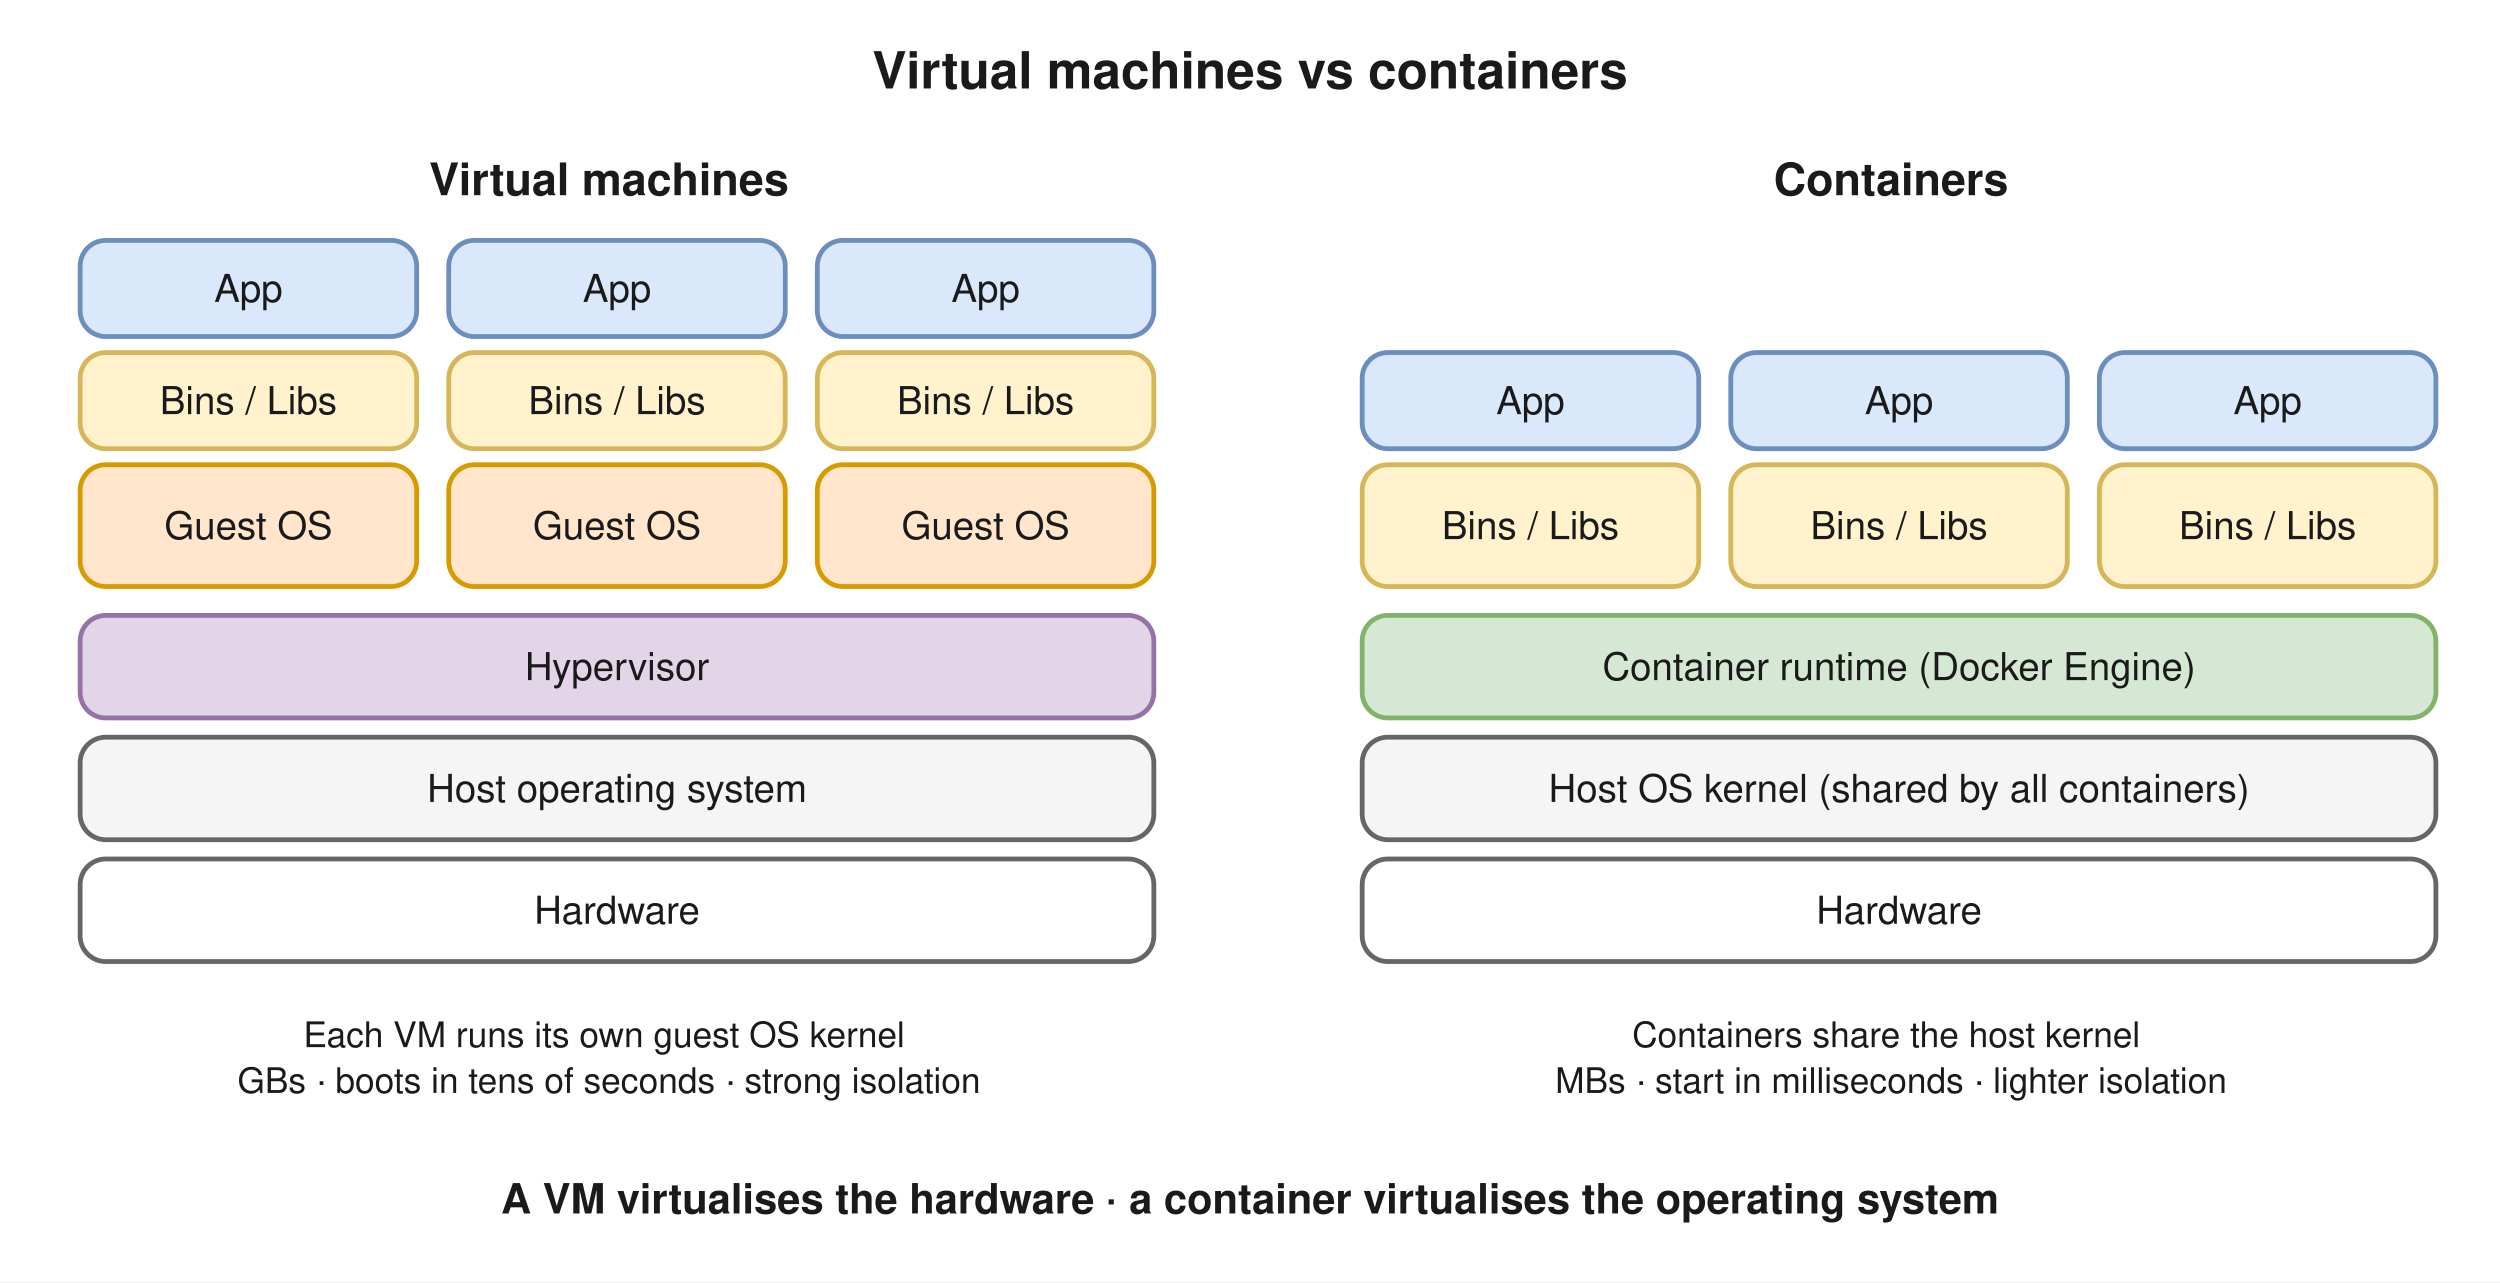
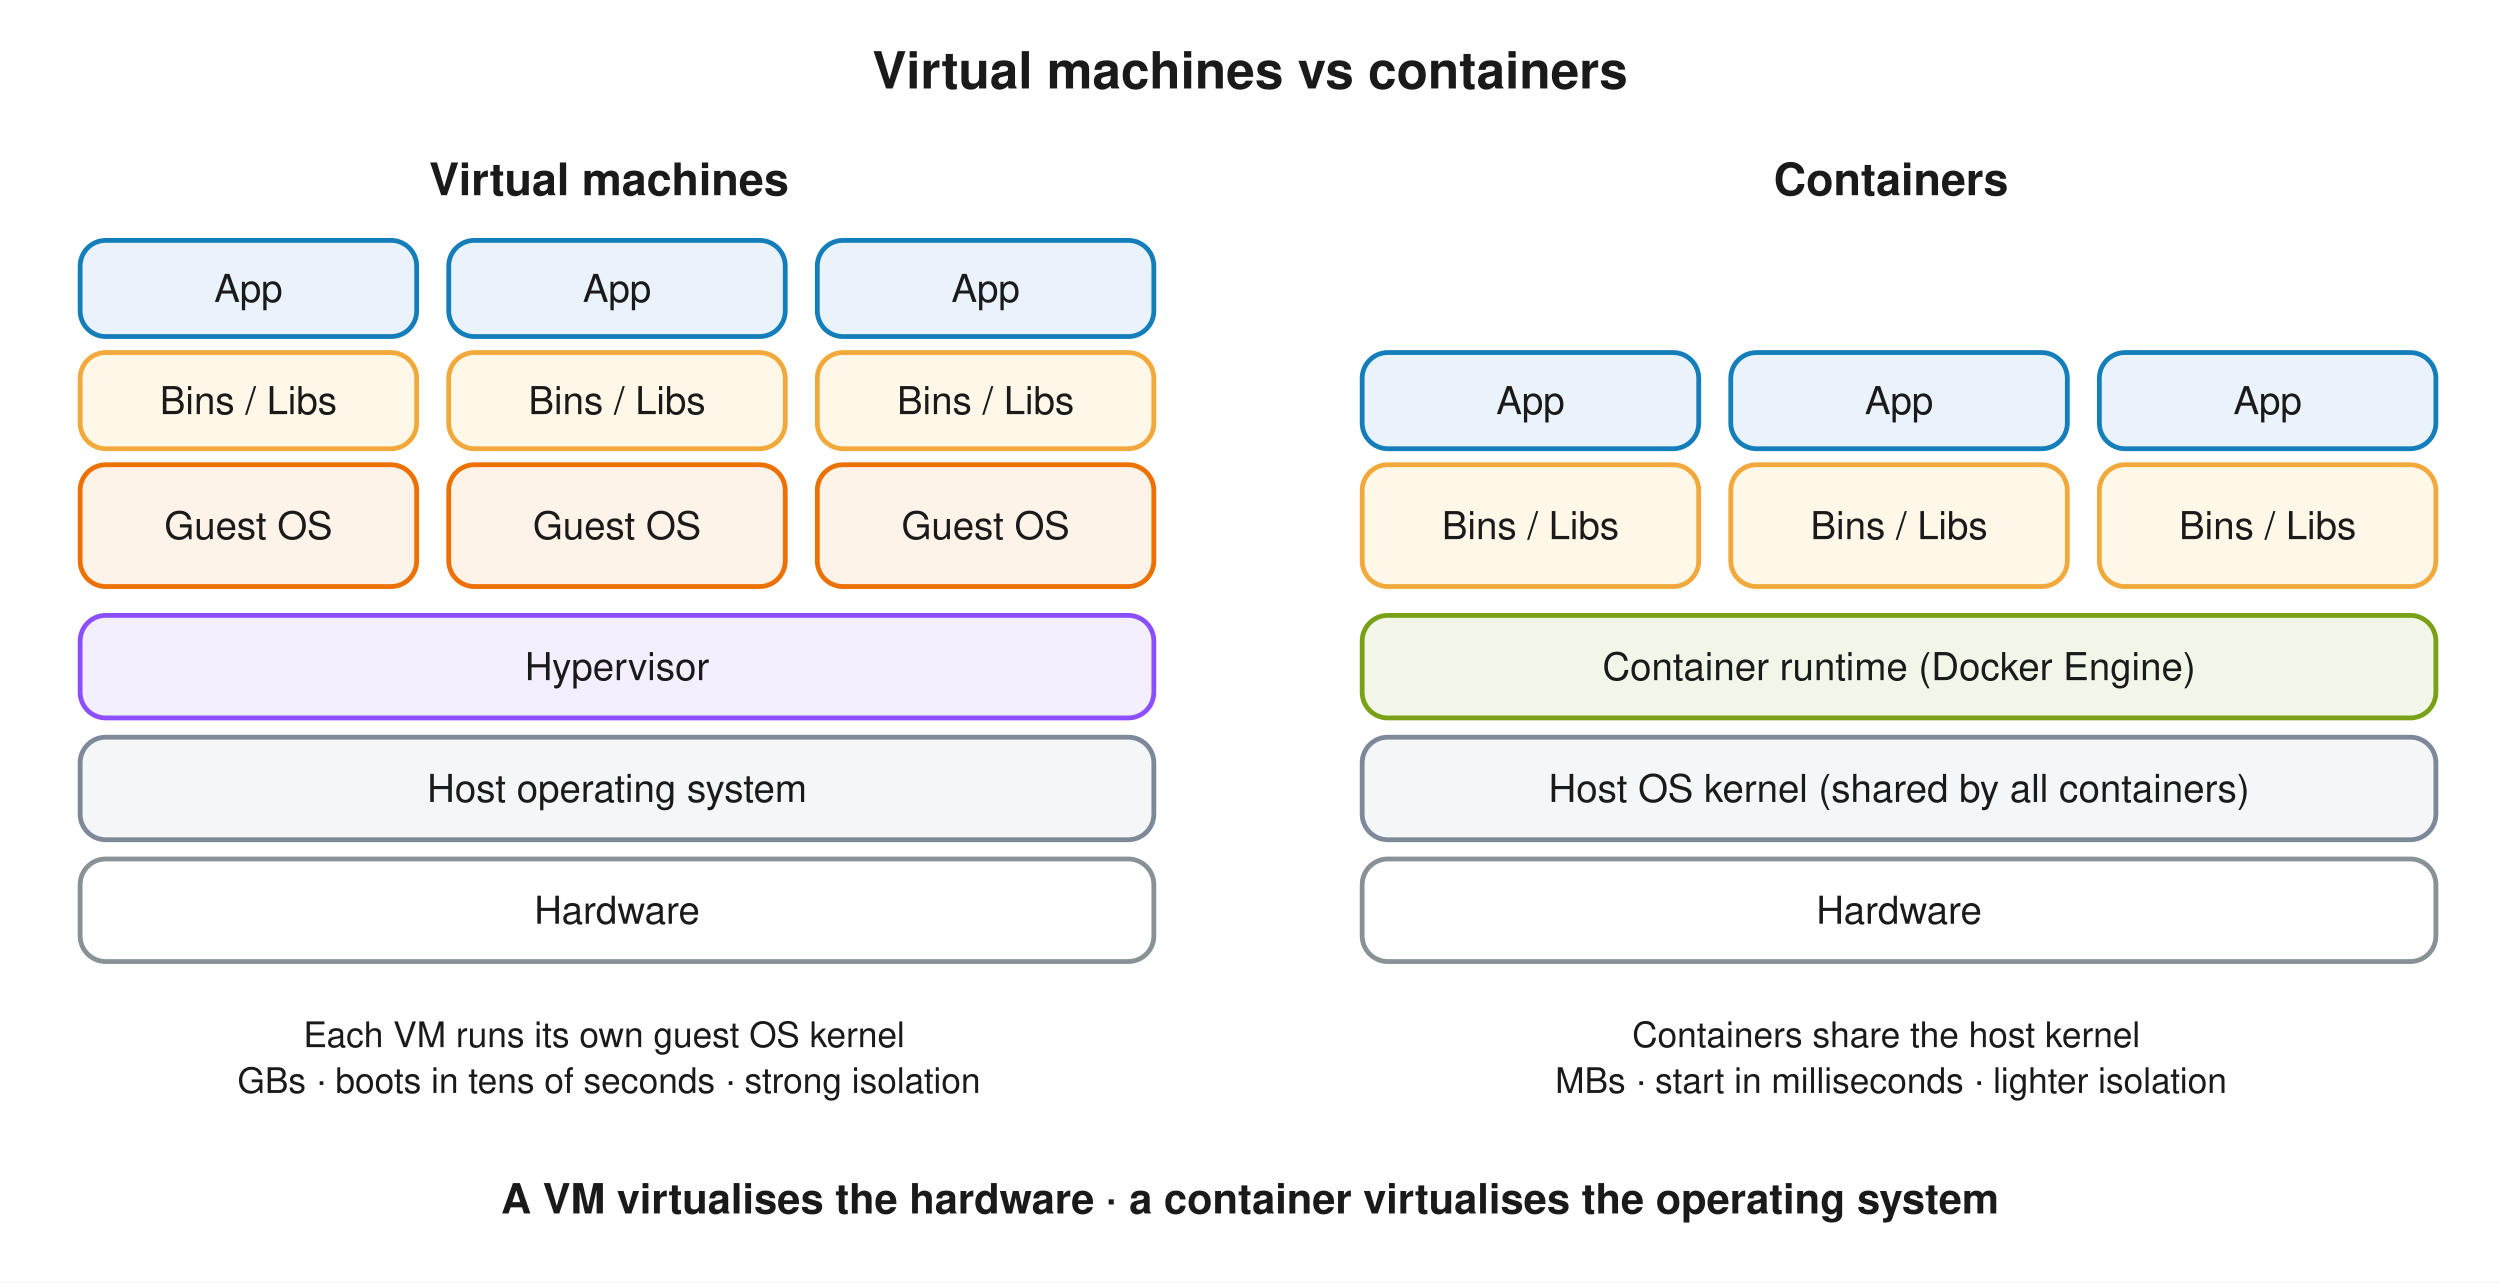
- <svg xmlns="http://www.w3.org/2000/svg" version="1.1" width="780" height="400" viewBox="0 0 780 400" content="&lt;mxfile host=&quot;drawio_svg.py&quot; agent=&quot;drawio_svg.py&quot; version=&quot;24.7.17&quot; type=&quot;device&quot;&gt;&lt;diagram id=&quot;01-container-vs-vm&quot; name=&quot;01-container-vs-vm&quot;&gt;&lt;mxGraphModel dx=&quot;0&quot; dy=&quot;0&quot; grid=&quot;1&quot; gridSize=&quot;10&quot; guides=&quot;1&quot; tooltips=&quot;1&quot; connect=&quot;1&quot; arrows=&quot;1&quot; fold=&quot;1&quot; page=&quot;1&quot; pageScale=&quot;1&quot; pageWidth=&quot;780&quot; pageHeight=&quot;400&quot; math=&quot;0&quot; shadow=&quot;0&quot;&gt;&lt;root&gt;&lt;mxCell id=&quot;0&quot;/&gt;&lt;mxCell id=&quot;1&quot; parent=&quot;0&quot;/&gt;&lt;mxCell id=&quot;v-title&quot; value=&quot;Virtual machines vs containers&quot; style=&quot;text;strokeColor=none;fillColor=none;whiteSpace=wrap;html=1;fontSize=16;fontColor=#1a1a1a;fontFamily=Helvetica;align=center;verticalAlign=middle;fontStyle=1;&quot; vertex=&quot;1&quot; parent=&quot;1&quot;&gt;&lt;mxGeometry x=&quot;0&quot; y=&quot;8&quot; width=&quot;780&quot; height=&quot;28&quot; as=&quot;geometry&quot;/&gt;&lt;/mxCell&gt;&lt;mxCell id=&quot;v-vm-h&quot; value=&quot;Virtual machines&quot; style=&quot;text;strokeColor=none;fillColor=none;whiteSpace=wrap;html=1;fontSize=14;fontColor=#1a1a1a;fontFamily=Helvetica;align=center;verticalAlign=middle;fontStyle=1;&quot; vertex=&quot;1&quot; parent=&quot;1&quot;&gt;&lt;mxGeometry x=&quot;20&quot; y=&quot;44&quot; width=&quot;340&quot; height=&quot;24&quot; as=&quot;geometry&quot;/&gt;&lt;/mxCell&gt;&lt;mxCell id=&quot;v-ct-h&quot; value=&quot;Containers&quot; style=&quot;text;strokeColor=none;fillColor=none;whiteSpace=wrap;html=1;fontSize=14;fontColor=#1a1a1a;fontFamily=Helvetica;align=center;verticalAlign=middle;fontStyle=1;&quot; vertex=&quot;1&quot; parent=&quot;1&quot;&gt;&lt;mxGeometry x=&quot;420&quot; y=&quot;44&quot; width=&quot;340&quot; height=&quot;24&quot; as=&quot;geometry&quot;/&gt;&lt;/mxCell&gt;&lt;mxCell id=&quot;v-vm-app0&quot; value=&quot;App&quot; style=&quot;rounded=1;absoluteArcSize=1;arcSize=16;fillColor=#dae8fc;strokeColor=#6c8ebf;strokeWidth=1.5;whiteSpace=wrap;html=1;fontSize=12;fontColor=#1a1a1a;fontFamily=Helvetica;align=center;verticalAlign=middle;&quot; vertex=&quot;1&quot; parent=&quot;1&quot;&gt;&lt;mxGeometry x=&quot;25&quot; y=&quot;75&quot; width=&quot;105&quot; height=&quot;30&quot; as=&quot;geometry&quot;/&gt;&lt;/mxCell&gt;&lt;mxCell id=&quot;v-vm-lib0&quot; value=&quot;Bins / Libs&quot; style=&quot;rounded=1;absoluteArcSize=1;arcSize=16;fillColor=#fff2cc;strokeColor=#d6b656;strokeWidth=1.5;whiteSpace=wrap;html=1;fontSize=12;fontColor=#1a1a1a;fontFamily=Helvetica;align=center;verticalAlign=middle;&quot; vertex=&quot;1&quot; parent=&quot;1&quot;&gt;&lt;mxGeometry x=&quot;25&quot; y=&quot;110&quot; width=&quot;105&quot; height=&quot;30&quot; as=&quot;geometry&quot;/&gt;&lt;/mxCell&gt;&lt;mxCell id=&quot;v-vm-os0&quot; value=&quot;Guest OS&quot; style=&quot;rounded=1;absoluteArcSize=1;arcSize=16;fillColor=#ffe6cc;strokeColor=#d79b00;strokeWidth=1.5;whiteSpace=wrap;html=1;fontSize=12;fontColor=#1a1a1a;fontFamily=Helvetica;align=center;verticalAlign=middle;&quot; vertex=&quot;1&quot; parent=&quot;1&quot;&gt;&lt;mxGeometry x=&quot;25&quot; y=&quot;145&quot; width=&quot;105&quot; height=&quot;38&quot; as=&quot;geometry&quot;/&gt;&lt;/mxCell&gt;&lt;mxCell id=&quot;v-vm-app1&quot; value=&quot;App&quot; style=&quot;rounded=1;absoluteArcSize=1;arcSize=16;fillColor=#dae8fc;strokeColor=#6c8ebf;strokeWidth=1.5;whiteSpace=wrap;html=1;fontSize=12;fontColor=#1a1a1a;fontFamily=Helvetica;align=center;verticalAlign=middle;&quot; vertex=&quot;1&quot; parent=&quot;1&quot;&gt;&lt;mxGeometry x=&quot;140&quot; y=&quot;75&quot; width=&quot;105&quot; height=&quot;30&quot; as=&quot;geometry&quot;/&gt;&lt;/mxCell&gt;&lt;mxCell id=&quot;v-vm-lib1&quot; value=&quot;Bins / Libs&quot; style=&quot;rounded=1;absoluteArcSize=1;arcSize=16;fillColor=#fff2cc;strokeColor=#d6b656;strokeWidth=1.5;whiteSpace=wrap;html=1;fontSize=12;fontColor=#1a1a1a;fontFamily=Helvetica;align=center;verticalAlign=middle;&quot; vertex=&quot;1&quot; parent=&quot;1&quot;&gt;&lt;mxGeometry x=&quot;140&quot; y=&quot;110&quot; width=&quot;105&quot; height=&quot;30&quot; as=&quot;geometry&quot;/&gt;&lt;/mxCell&gt;&lt;mxCell id=&quot;v-vm-os1&quot; value=&quot;Guest OS&quot; style=&quot;rounded=1;absoluteArcSize=1;arcSize=16;fillColor=#ffe6cc;strokeColor=#d79b00;strokeWidth=1.5;whiteSpace=wrap;html=1;fontSize=12;fontColor=#1a1a1a;fontFamily=Helvetica;align=center;verticalAlign=middle;&quot; vertex=&quot;1&quot; parent=&quot;1&quot;&gt;&lt;mxGeometry x=&quot;140&quot; y=&quot;145&quot; width=&quot;105&quot; height=&quot;38&quot; as=&quot;geometry&quot;/&gt;&lt;/mxCell&gt;&lt;mxCell id=&quot;v-vm-app2&quot; value=&quot;App&quot; style=&quot;rounded=1;absoluteArcSize=1;arcSize=16;fillColor=#dae8fc;strokeColor=#6c8ebf;strokeWidth=1.5;whiteSpace=wrap;html=1;fontSize=12;fontColor=#1a1a1a;fontFamily=Helvetica;align=center;verticalAlign=middle;&quot; vertex=&quot;1&quot; parent=&quot;1&quot;&gt;&lt;mxGeometry x=&quot;255&quot; y=&quot;75&quot; width=&quot;105&quot; height=&quot;30&quot; as=&quot;geometry&quot;/&gt;&lt;/mxCell&gt;&lt;mxCell id=&quot;v-vm-lib2&quot; value=&quot;Bins / Libs&quot; style=&quot;rounded=1;absoluteArcSize=1;arcSize=16;fillColor=#fff2cc;strokeColor=#d6b656;strokeWidth=1.5;whiteSpace=wrap;html=1;fontSize=12;fontColor=#1a1a1a;fontFamily=Helvetica;align=center;verticalAlign=middle;&quot; vertex=&quot;1&quot; parent=&quot;1&quot;&gt;&lt;mxGeometry x=&quot;255&quot; y=&quot;110&quot; width=&quot;105&quot; height=&quot;30&quot; as=&quot;geometry&quot;/&gt;&lt;/mxCell&gt;&lt;mxCell id=&quot;v-vm-os2&quot; value=&quot;Guest OS&quot; style=&quot;rounded=1;absoluteArcSize=1;arcSize=16;fillColor=#ffe6cc;strokeColor=#d79b00;strokeWidth=1.5;whiteSpace=wrap;html=1;fontSize=12;fontColor=#1a1a1a;fontFamily=Helvetica;align=center;verticalAlign=middle;&quot; vertex=&quot;1&quot; parent=&quot;1&quot;&gt;&lt;mxGeometry x=&quot;255&quot; y=&quot;145&quot; width=&quot;105&quot; height=&quot;38&quot; as=&quot;geometry&quot;/&gt;&lt;/mxCell&gt;&lt;mxCell id=&quot;v-hyper&quot; value=&quot;Hypervisor&quot; style=&quot;rounded=1;absoluteArcSize=1;arcSize=16;fillColor=#e1d5e7;strokeColor=#9673a6;strokeWidth=1.5;whiteSpace=wrap;html=1;fontSize=12;fontColor=#1a1a1a;fontFamily=Helvetica;align=center;verticalAlign=middle;&quot; vertex=&quot;1&quot; parent=&quot;1&quot;&gt;&lt;mxGeometry x=&quot;25&quot; y=&quot;192&quot; width=&quot;335&quot; height=&quot;32&quot; as=&quot;geometry&quot;/&gt;&lt;/mxCell&gt;&lt;mxCell id=&quot;v-vm-host&quot; value=&quot;Host operating system&quot; style=&quot;rounded=1;absoluteArcSize=1;arcSize=16;fillColor=#f5f5f5;strokeColor=#666666;strokeWidth=1.5;whiteSpace=wrap;html=1;fontSize=12;fontColor=#1a1a1a;fontFamily=Helvetica;align=center;verticalAlign=middle;&quot; vertex=&quot;1&quot; parent=&quot;1&quot;&gt;&lt;mxGeometry x=&quot;25&quot; y=&quot;230&quot; width=&quot;335&quot; height=&quot;32&quot; as=&quot;geometry&quot;/&gt;&lt;/mxCell&gt;&lt;mxCell id=&quot;v-vm-hw&quot; value=&quot;Hardware&quot; style=&quot;rounded=1;absoluteArcSize=1;arcSize=16;fillColor=#ffffff;strokeColor=#666666;strokeWidth=1.5;whiteSpace=wrap;html=1;fontSize=12;fontColor=#1a1a1a;fontFamily=Helvetica;align=center;verticalAlign=middle;&quot; vertex=&quot;1&quot; parent=&quot;1&quot;&gt;&lt;mxGeometry x=&quot;25&quot; y=&quot;268&quot; width=&quot;335&quot; height=&quot;32&quot; as=&quot;geometry&quot;/&gt;&lt;/mxCell&gt;&lt;mxCell id=&quot;v-ct-app0&quot; value=&quot;App&quot; style=&quot;rounded=1;absoluteArcSize=1;arcSize=16;fillColor=#dae8fc;strokeColor=#6c8ebf;strokeWidth=1.5;whiteSpace=wrap;html=1;fontSize=12;fontColor=#1a1a1a;fontFamily=Helvetica;align=center;verticalAlign=middle;&quot; vertex=&quot;1&quot; parent=&quot;1&quot;&gt;&lt;mxGeometry x=&quot;425&quot; y=&quot;110&quot; width=&quot;105&quot; height=&quot;30&quot; as=&quot;geometry&quot;/&gt;&lt;/mxCell&gt;&lt;mxCell id=&quot;v-ct-lib0&quot; value=&quot;Bins / Libs&quot; style=&quot;rounded=1;absoluteArcSize=1;arcSize=16;fillColor=#fff2cc;strokeColor=#d6b656;strokeWidth=1.5;whiteSpace=wrap;html=1;fontSize=12;fontColor=#1a1a1a;fontFamily=Helvetica;align=center;verticalAlign=middle;&quot; vertex=&quot;1&quot; parent=&quot;1&quot;&gt;&lt;mxGeometry x=&quot;425&quot; y=&quot;145&quot; width=&quot;105&quot; height=&quot;38&quot; as=&quot;geometry&quot;/&gt;&lt;/mxCell&gt;&lt;mxCell id=&quot;v-ct-app1&quot; value=&quot;App&quot; style=&quot;rounded=1;absoluteArcSize=1;arcSize=16;fillColor=#dae8fc;strokeColor=#6c8ebf;strokeWidth=1.5;whiteSpace=wrap;html=1;fontSize=12;fontColor=#1a1a1a;fontFamily=Helvetica;align=center;verticalAlign=middle;&quot; vertex=&quot;1&quot; parent=&quot;1&quot;&gt;&lt;mxGeometry x=&quot;540&quot; y=&quot;110&quot; width=&quot;105&quot; height=&quot;30&quot; as=&quot;geometry&quot;/&gt;&lt;/mxCell&gt;&lt;mxCell id=&quot;v-ct-lib1&quot; value=&quot;Bins / Libs&quot; style=&quot;rounded=1;absoluteArcSize=1;arcSize=16;fillColor=#fff2cc;strokeColor=#d6b656;strokeWidth=1.5;whiteSpace=wrap;html=1;fontSize=12;fontColor=#1a1a1a;fontFamily=Helvetica;align=center;verticalAlign=middle;&quot; vertex=&quot;1&quot; parent=&quot;1&quot;&gt;&lt;mxGeometry x=&quot;540&quot; y=&quot;145&quot; width=&quot;105&quot; height=&quot;38&quot; as=&quot;geometry&quot;/&gt;&lt;/mxCell&gt;&lt;mxCell id=&quot;v-ct-app2&quot; value=&quot;App&quot; style=&quot;rounded=1;absoluteArcSize=1;arcSize=16;fillColor=#dae8fc;strokeColor=#6c8ebf;strokeWidth=1.5;whiteSpace=wrap;html=1;fontSize=12;fontColor=#1a1a1a;fontFamily=Helvetica;align=center;verticalAlign=middle;&quot; vertex=&quot;1&quot; parent=&quot;1&quot;&gt;&lt;mxGeometry x=&quot;655&quot; y=&quot;110&quot; width=&quot;105&quot; height=&quot;30&quot; as=&quot;geometry&quot;/&gt;&lt;/mxCell&gt;&lt;mxCell id=&quot;v-ct-lib2&quot; value=&quot;Bins / Libs&quot; style=&quot;rounded=1;absoluteArcSize=1;arcSize=16;fillColor=#fff2cc;strokeColor=#d6b656;strokeWidth=1.5;whiteSpace=wrap;html=1;fontSize=12;fontColor=#1a1a1a;fontFamily=Helvetica;align=center;verticalAlign=middle;&quot; vertex=&quot;1&quot; parent=&quot;1&quot;&gt;&lt;mxGeometry x=&quot;655&quot; y=&quot;145&quot; width=&quot;105&quot; height=&quot;38&quot; as=&quot;geometry&quot;/&gt;&lt;/mxCell&gt;&lt;mxCell id=&quot;v-engine&quot; value=&quot;Container runtime (Docker Engine)&quot; style=&quot;rounded=1;absoluteArcSize=1;arcSize=16;fillColor=#d5e8d4;strokeColor=#82b366;strokeWidth=1.5;whiteSpace=wrap;html=1;fontSize=12;fontColor=#1a1a1a;fontFamily=Helvetica;align=center;verticalAlign=middle;&quot; vertex=&quot;1&quot; parent=&quot;1&quot;&gt;&lt;mxGeometry x=&quot;425&quot; y=&quot;192&quot; width=&quot;335&quot; height=&quot;32&quot; as=&quot;geometry&quot;/&gt;&lt;/mxCell&gt;&lt;mxCell id=&quot;v-ct-host&quot; value=&quot;Host OS kernel (shared by all containers)&quot; style=&quot;rounded=1;absoluteArcSize=1;arcSize=16;fillColor=#f5f5f5;strokeColor=#666666;strokeWidth=1.5;whiteSpace=wrap;html=1;fontSize=12;fontColor=#1a1a1a;fontFamily=Helvetica;align=center;verticalAlign=middle;&quot; vertex=&quot;1&quot; parent=&quot;1&quot;&gt;&lt;mxGeometry x=&quot;425&quot; y=&quot;230&quot; width=&quot;335&quot; height=&quot;32&quot; as=&quot;geometry&quot;/&gt;&lt;/mxCell&gt;&lt;mxCell id=&quot;v-ct-hw&quot; value=&quot;Hardware&quot; style=&quot;rounded=1;absoluteArcSize=1;arcSize=16;fillColor=#ffffff;strokeColor=#666666;strokeWidth=1.5;whiteSpace=wrap;html=1;fontSize=12;fontColor=#1a1a1a;fontFamily=Helvetica;align=center;verticalAlign=middle;&quot; vertex=&quot;1&quot; parent=&quot;1&quot;&gt;&lt;mxGeometry x=&quot;425&quot; y=&quot;268&quot; width=&quot;335&quot; height=&quot;32&quot; as=&quot;geometry&quot;/&gt;&lt;/mxCell&gt;&lt;mxCell id=&quot;v-vm-note&quot; value=&quot;Each VM runs its own guest OS kernel&amp;lt;br&amp;gt;GBs · boots in tens of seconds · strong isolation&quot; style=&quot;text;strokeColor=none;fillColor=none;whiteSpace=wrap;html=1;fontSize=11;fontColor=#1a1a1a;fontFamily=Helvetica;align=center;verticalAlign=middle;&quot; vertex=&quot;1&quot; parent=&quot;1&quot;&gt;&lt;mxGeometry x=&quot;20&quot; y=&quot;310&quot; width=&quot;340&quot; height=&quot;40&quot; as=&quot;geometry&quot;/&gt;&lt;/mxCell&gt;&lt;mxCell id=&quot;v-ct-note&quot; value=&quot;Containers share the host kernel&amp;lt;br&amp;gt;MBs · start in milliseconds · lighter isolation&quot; style=&quot;text;strokeColor=none;fillColor=none;whiteSpace=wrap;html=1;fontSize=11;fontColor=#1a1a1a;fontFamily=Helvetica;align=center;verticalAlign=middle;&quot; vertex=&quot;1&quot; parent=&quot;1&quot;&gt;&lt;mxGeometry x=&quot;420&quot; y=&quot;310&quot; width=&quot;340&quot; height=&quot;40&quot; as=&quot;geometry&quot;/&gt;&lt;/mxCell&gt;&lt;mxCell id=&quot;v-bottom&quot; value=&quot;A VM virtualises the hardware · a container virtualises the operating system&quot; style=&quot;text;strokeColor=none;fillColor=none;whiteSpace=wrap;html=1;fontSize=13;fontColor=#1a1a1a;fontFamily=Helvetica;align=center;verticalAlign=middle;fontStyle=1;&quot; vertex=&quot;1&quot; parent=&quot;1&quot;&gt;&lt;mxGeometry x=&quot;0&quot; y=&quot;360&quot; width=&quot;780&quot; height=&quot;28&quot; as=&quot;geometry&quot;/&gt;&lt;/mxCell&gt;&lt;/root&gt;&lt;/mxGraphModel&gt;&lt;/diagram&gt;&lt;/mxfile&gt;">
+ <svg xmlns="http://www.w3.org/2000/svg" version="1.1" width="780" height="400" viewBox="0 0 780 400" content="&lt;mxfile host=&quot;drawio_svg.py&quot; agent=&quot;drawio_svg.py&quot; version=&quot;24.7.17&quot; type=&quot;device&quot;&gt;&lt;diagram id=&quot;01-container-vs-vm&quot; name=&quot;01-container-vs-vm&quot;&gt;&lt;mxGraphModel dx=&quot;0&quot; dy=&quot;0&quot; grid=&quot;1&quot; gridSize=&quot;10&quot; guides=&quot;1&quot; tooltips=&quot;1&quot; connect=&quot;1&quot; arrows=&quot;1&quot; fold=&quot;1&quot; page=&quot;1&quot; pageScale=&quot;1&quot; pageWidth=&quot;780&quot; pageHeight=&quot;400&quot; math=&quot;0&quot; shadow=&quot;0&quot;&gt;&lt;root&gt;&lt;mxCell id=&quot;0&quot;/&gt;&lt;mxCell id=&quot;1&quot; parent=&quot;0&quot;/&gt;&lt;mxCell id=&quot;v-title&quot; value=&quot;Virtual machines vs containers&quot; style=&quot;text;strokeColor=none;fillColor=none;whiteSpace=wrap;html=1;fontSize=16;fontColor=#1a1a1a;fontFamily=Helvetica;align=center;verticalAlign=middle;fontStyle=1;&quot; vertex=&quot;1&quot; parent=&quot;1&quot;&gt;&lt;mxGeometry x=&quot;0&quot; y=&quot;8&quot; width=&quot;780&quot; height=&quot;28&quot; as=&quot;geometry&quot;/&gt;&lt;/mxCell&gt;&lt;mxCell id=&quot;v-vm-h&quot; value=&quot;Virtual machines&quot; style=&quot;text;strokeColor=none;fillColor=none;whiteSpace=wrap;html=1;fontSize=14;fontColor=#1a1a1a;fontFamily=Helvetica;align=center;verticalAlign=middle;fontStyle=1;&quot; vertex=&quot;1&quot; parent=&quot;1&quot;&gt;&lt;mxGeometry x=&quot;20&quot; y=&quot;44&quot; width=&quot;340&quot; height=&quot;24&quot; as=&quot;geometry&quot;/&gt;&lt;/mxCell&gt;&lt;mxCell id=&quot;v-ct-h&quot; value=&quot;Containers&quot; style=&quot;text;strokeColor=none;fillColor=none;whiteSpace=wrap;html=1;fontSize=14;fontColor=#1a1a1a;fontFamily=Helvetica;align=center;verticalAlign=middle;fontStyle=1;&quot; vertex=&quot;1&quot; parent=&quot;1&quot;&gt;&lt;mxGeometry x=&quot;420&quot; y=&quot;44&quot; width=&quot;340&quot; height=&quot;24&quot; as=&quot;geometry&quot;/&gt;&lt;/mxCell&gt;&lt;mxCell id=&quot;v-vm-app0&quot; value=&quot;App&quot; style=&quot;rounded=1;absoluteArcSize=1;arcSize=16;fillColor=#EAF3FB;strokeColor=#147EBA;strokeWidth=1.5;whiteSpace=wrap;html=1;fontSize=12;fontColor=#1a1a1a;fontFamily=Helvetica;align=center;verticalAlign=middle;&quot; vertex=&quot;1&quot; parent=&quot;1&quot;&gt;&lt;mxGeometry x=&quot;25&quot; y=&quot;75&quot; width=&quot;105&quot; height=&quot;30&quot; as=&quot;geometry&quot;/&gt;&lt;/mxCell&gt;&lt;mxCell id=&quot;v-vm-lib0&quot; value=&quot;Bins / Libs&quot; style=&quot;rounded=1;absoluteArcSize=1;arcSize=16;fillColor=#FFF8E8;strokeColor=#F2A93B;strokeWidth=1.5;whiteSpace=wrap;html=1;fontSize=12;fontColor=#1a1a1a;fontFamily=Helvetica;align=center;verticalAlign=middle;&quot; vertex=&quot;1&quot; parent=&quot;1&quot;&gt;&lt;mxGeometry x=&quot;25&quot; y=&quot;110&quot; width=&quot;105&quot; height=&quot;30&quot; as=&quot;geometry&quot;/&gt;&lt;/mxCell&gt;&lt;mxCell id=&quot;v-vm-os0&quot; value=&quot;Guest OS&quot; style=&quot;rounded=1;absoluteArcSize=1;arcSize=16;fillColor=#FEF3E8;strokeColor=#ED7100;strokeWidth=1.5;whiteSpace=wrap;html=1;fontSize=12;fontColor=#1a1a1a;fontFamily=Helvetica;align=center;verticalAlign=middle;&quot; vertex=&quot;1&quot; parent=&quot;1&quot;&gt;&lt;mxGeometry x=&quot;25&quot; y=&quot;145&quot; width=&quot;105&quot; height=&quot;38&quot; as=&quot;geometry&quot;/&gt;&lt;/mxCell&gt;&lt;mxCell id=&quot;v-vm-app1&quot; value=&quot;App&quot; style=&quot;rounded=1;absoluteArcSize=1;arcSize=16;fillColor=#EAF3FB;strokeColor=#147EBA;strokeWidth=1.5;whiteSpace=wrap;html=1;fontSize=12;fontColor=#1a1a1a;fontFamily=Helvetica;align=center;verticalAlign=middle;&quot; vertex=&quot;1&quot; parent=&quot;1&quot;&gt;&lt;mxGeometry x=&quot;140&quot; y=&quot;75&quot; width=&quot;105&quot; height=&quot;30&quot; as=&quot;geometry&quot;/&gt;&lt;/mxCell&gt;&lt;mxCell id=&quot;v-vm-lib1&quot; value=&quot;Bins / Libs&quot; style=&quot;rounded=1;absoluteArcSize=1;arcSize=16;fillColor=#FFF8E8;strokeColor=#F2A93B;strokeWidth=1.5;whiteSpace=wrap;html=1;fontSize=12;fontColor=#1a1a1a;fontFamily=Helvetica;align=center;verticalAlign=middle;&quot; vertex=&quot;1&quot; parent=&quot;1&quot;&gt;&lt;mxGeometry x=&quot;140&quot; y=&quot;110&quot; width=&quot;105&quot; height=&quot;30&quot; as=&quot;geometry&quot;/&gt;&lt;/mxCell&gt;&lt;mxCell id=&quot;v-vm-os1&quot; value=&quot;Guest OS&quot; style=&quot;rounded=1;absoluteArcSize=1;arcSize=16;fillColor=#FEF3E8;strokeColor=#ED7100;strokeWidth=1.5;whiteSpace=wrap;html=1;fontSize=12;fontColor=#1a1a1a;fontFamily=Helvetica;align=center;verticalAlign=middle;&quot; vertex=&quot;1&quot; parent=&quot;1&quot;&gt;&lt;mxGeometry x=&quot;140&quot; y=&quot;145&quot; width=&quot;105&quot; height=&quot;38&quot; as=&quot;geometry&quot;/&gt;&lt;/mxCell&gt;&lt;mxCell id=&quot;v-vm-app2&quot; value=&quot;App&quot; style=&quot;rounded=1;absoluteArcSize=1;arcSize=16;fillColor=#EAF3FB;strokeColor=#147EBA;strokeWidth=1.5;whiteSpace=wrap;html=1;fontSize=12;fontColor=#1a1a1a;fontFamily=Helvetica;align=center;verticalAlign=middle;&quot; vertex=&quot;1&quot; parent=&quot;1&quot;&gt;&lt;mxGeometry x=&quot;255&quot; y=&quot;75&quot; width=&quot;105&quot; height=&quot;30&quot; as=&quot;geometry&quot;/&gt;&lt;/mxCell&gt;&lt;mxCell id=&quot;v-vm-lib2&quot; value=&quot;Bins / Libs&quot; style=&quot;rounded=1;absoluteArcSize=1;arcSize=16;fillColor=#FFF8E8;strokeColor=#F2A93B;strokeWidth=1.5;whiteSpace=wrap;html=1;fontSize=12;fontColor=#1a1a1a;fontFamily=Helvetica;align=center;verticalAlign=middle;&quot; vertex=&quot;1&quot; parent=&quot;1&quot;&gt;&lt;mxGeometry x=&quot;255&quot; y=&quot;110&quot; width=&quot;105&quot; height=&quot;30&quot; as=&quot;geometry&quot;/&gt;&lt;/mxCell&gt;&lt;mxCell id=&quot;v-vm-os2&quot; value=&quot;Guest OS&quot; style=&quot;rounded=1;absoluteArcSize=1;arcSize=16;fillColor=#FEF3E8;strokeColor=#ED7100;strokeWidth=1.5;whiteSpace=wrap;html=1;fontSize=12;fontColor=#1a1a1a;fontFamily=Helvetica;align=center;verticalAlign=middle;&quot; vertex=&quot;1&quot; parent=&quot;1&quot;&gt;&lt;mxGeometry x=&quot;255&quot; y=&quot;145&quot; width=&quot;105&quot; height=&quot;38&quot; as=&quot;geometry&quot;/&gt;&lt;/mxCell&gt;&lt;mxCell id=&quot;v-hyper&quot; value=&quot;Hypervisor&quot; style=&quot;rounded=1;absoluteArcSize=1;arcSize=16;fillColor=#F4EFFF;strokeColor=#8C4FFF;strokeWidth=1.5;whiteSpace=wrap;html=1;fontSize=12;fontColor=#1a1a1a;fontFamily=Helvetica;align=center;verticalAlign=middle;&quot; vertex=&quot;1&quot; parent=&quot;1&quot;&gt;&lt;mxGeometry x=&quot;25&quot; y=&quot;192&quot; width=&quot;335&quot; height=&quot;32&quot; as=&quot;geometry&quot;/&gt;&lt;/mxCell&gt;&lt;mxCell id=&quot;v-vm-host&quot; value=&quot;Host operating system&quot; style=&quot;rounded=1;absoluteArcSize=1;arcSize=16;fillColor=#F5F6F7;strokeColor=#7D8998;strokeWidth=1.5;whiteSpace=wrap;html=1;fontSize=12;fontColor=#1a1a1a;fontFamily=Helvetica;align=center;verticalAlign=middle;&quot; vertex=&quot;1&quot; parent=&quot;1&quot;&gt;&lt;mxGeometry x=&quot;25&quot; y=&quot;230&quot; width=&quot;335&quot; height=&quot;32&quot; as=&quot;geometry&quot;/&gt;&lt;/mxCell&gt;&lt;mxCell id=&quot;v-vm-hw&quot; value=&quot;Hardware&quot; style=&quot;rounded=1;absoluteArcSize=1;arcSize=16;fillColor=#FFFFFF;strokeColor=#879196;strokeWidth=1.5;whiteSpace=wrap;html=1;fontSize=12;fontColor=#1a1a1a;fontFamily=Helvetica;align=center;verticalAlign=middle;&quot; vertex=&quot;1&quot; parent=&quot;1&quot;&gt;&lt;mxGeometry x=&quot;25&quot; y=&quot;268&quot; width=&quot;335&quot; height=&quot;32&quot; as=&quot;geometry&quot;/&gt;&lt;/mxCell&gt;&lt;mxCell id=&quot;v-ct-app0&quot; value=&quot;App&quot; style=&quot;rounded=1;absoluteArcSize=1;arcSize=16;fillColor=#EAF3FB;strokeColor=#147EBA;strokeWidth=1.5;whiteSpace=wrap;html=1;fontSize=12;fontColor=#1a1a1a;fontFamily=Helvetica;align=center;verticalAlign=middle;&quot; vertex=&quot;1&quot; parent=&quot;1&quot;&gt;&lt;mxGeometry x=&quot;425&quot; y=&quot;110&quot; width=&quot;105&quot; height=&quot;30&quot; as=&quot;geometry&quot;/&gt;&lt;/mxCell&gt;&lt;mxCell id=&quot;v-ct-lib0&quot; value=&quot;Bins / Libs&quot; style=&quot;rounded=1;absoluteArcSize=1;arcSize=16;fillColor=#FFF8E8;strokeColor=#F2A93B;strokeWidth=1.5;whiteSpace=wrap;html=1;fontSize=12;fontColor=#1a1a1a;fontFamily=Helvetica;align=center;verticalAlign=middle;&quot; vertex=&quot;1&quot; parent=&quot;1&quot;&gt;&lt;mxGeometry x=&quot;425&quot; y=&quot;145&quot; width=&quot;105&quot; height=&quot;38&quot; as=&quot;geometry&quot;/&gt;&lt;/mxCell&gt;&lt;mxCell id=&quot;v-ct-app1&quot; value=&quot;App&quot; style=&quot;rounded=1;absoluteArcSize=1;arcSize=16;fillColor=#EAF3FB;strokeColor=#147EBA;strokeWidth=1.5;whiteSpace=wrap;html=1;fontSize=12;fontColor=#1a1a1a;fontFamily=Helvetica;align=center;verticalAlign=middle;&quot; vertex=&quot;1&quot; parent=&quot;1&quot;&gt;&lt;mxGeometry x=&quot;540&quot; y=&quot;110&quot; width=&quot;105&quot; height=&quot;30&quot; as=&quot;geometry&quot;/&gt;&lt;/mxCell&gt;&lt;mxCell id=&quot;v-ct-lib1&quot; value=&quot;Bins / Libs&quot; style=&quot;rounded=1;absoluteArcSize=1;arcSize=16;fillColor=#FFF8E8;strokeColor=#F2A93B;strokeWidth=1.5;whiteSpace=wrap;html=1;fontSize=12;fontColor=#1a1a1a;fontFamily=Helvetica;align=center;verticalAlign=middle;&quot; vertex=&quot;1&quot; parent=&quot;1&quot;&gt;&lt;mxGeometry x=&quot;540&quot; y=&quot;145&quot; width=&quot;105&quot; height=&quot;38&quot; as=&quot;geometry&quot;/&gt;&lt;/mxCell&gt;&lt;mxCell id=&quot;v-ct-app2&quot; value=&quot;App&quot; style=&quot;rounded=1;absoluteArcSize=1;arcSize=16;fillColor=#EAF3FB;strokeColor=#147EBA;strokeWidth=1.5;whiteSpace=wrap;html=1;fontSize=12;fontColor=#1a1a1a;fontFamily=Helvetica;align=center;verticalAlign=middle;&quot; vertex=&quot;1&quot; parent=&quot;1&quot;&gt;&lt;mxGeometry x=&quot;655&quot; y=&quot;110&quot; width=&quot;105&quot; height=&quot;30&quot; as=&quot;geometry&quot;/&gt;&lt;/mxCell&gt;&lt;mxCell id=&quot;v-ct-lib2&quot; value=&quot;Bins / Libs&quot; style=&quot;rounded=1;absoluteArcSize=1;arcSize=16;fillColor=#FFF8E8;strokeColor=#F2A93B;strokeWidth=1.5;whiteSpace=wrap;html=1;fontSize=12;fontColor=#1a1a1a;fontFamily=Helvetica;align=center;verticalAlign=middle;&quot; vertex=&quot;1&quot; parent=&quot;1&quot;&gt;&lt;mxGeometry x=&quot;655&quot; y=&quot;145&quot; width=&quot;105&quot; height=&quot;38&quot; as=&quot;geometry&quot;/&gt;&lt;/mxCell&gt;&lt;mxCell id=&quot;v-engine&quot; value=&quot;Container runtime (Docker Engine)&quot; style=&quot;rounded=1;absoluteArcSize=1;arcSize=16;fillColor=#F2F6E8;strokeColor=#7AA116;strokeWidth=1.5;whiteSpace=wrap;html=1;fontSize=12;fontColor=#1a1a1a;fontFamily=Helvetica;align=center;verticalAlign=middle;&quot; vertex=&quot;1&quot; parent=&quot;1&quot;&gt;&lt;mxGeometry x=&quot;425&quot; y=&quot;192&quot; width=&quot;335&quot; height=&quot;32&quot; as=&quot;geometry&quot;/&gt;&lt;/mxCell&gt;&lt;mxCell id=&quot;v-ct-host&quot; value=&quot;Host OS kernel (shared by all containers)&quot; style=&quot;rounded=1;absoluteArcSize=1;arcSize=16;fillColor=#F5F6F7;strokeColor=#7D8998;strokeWidth=1.5;whiteSpace=wrap;html=1;fontSize=12;fontColor=#1a1a1a;fontFamily=Helvetica;align=center;verticalAlign=middle;&quot; vertex=&quot;1&quot; parent=&quot;1&quot;&gt;&lt;mxGeometry x=&quot;425&quot; y=&quot;230&quot; width=&quot;335&quot; height=&quot;32&quot; as=&quot;geometry&quot;/&gt;&lt;/mxCell&gt;&lt;mxCell id=&quot;v-ct-hw&quot; value=&quot;Hardware&quot; style=&quot;rounded=1;absoluteArcSize=1;arcSize=16;fillColor=#FFFFFF;strokeColor=#879196;strokeWidth=1.5;whiteSpace=wrap;html=1;fontSize=12;fontColor=#1a1a1a;fontFamily=Helvetica;align=center;verticalAlign=middle;&quot; vertex=&quot;1&quot; parent=&quot;1&quot;&gt;&lt;mxGeometry x=&quot;425&quot; y=&quot;268&quot; width=&quot;335&quot; height=&quot;32&quot; as=&quot;geometry&quot;/&gt;&lt;/mxCell&gt;&lt;mxCell id=&quot;v-vm-note&quot; value=&quot;Each VM runs its own guest OS kernel&amp;lt;br&amp;gt;GBs · boots in tens of seconds · strong isolation&quot; style=&quot;text;strokeColor=none;fillColor=none;whiteSpace=wrap;html=1;fontSize=11;fontColor=#1a1a1a;fontFamily=Helvetica;align=center;verticalAlign=middle;&quot; vertex=&quot;1&quot; parent=&quot;1&quot;&gt;&lt;mxGeometry x=&quot;20&quot; y=&quot;310&quot; width=&quot;340&quot; height=&quot;40&quot; as=&quot;geometry&quot;/&gt;&lt;/mxCell&gt;&lt;mxCell id=&quot;v-ct-note&quot; value=&quot;Containers share the host kernel&amp;lt;br&amp;gt;MBs · start in milliseconds · lighter isolation&quot; style=&quot;text;strokeColor=none;fillColor=none;whiteSpace=wrap;html=1;fontSize=11;fontColor=#1a1a1a;fontFamily=Helvetica;align=center;verticalAlign=middle;&quot; vertex=&quot;1&quot; parent=&quot;1&quot;&gt;&lt;mxGeometry x=&quot;420&quot; y=&quot;310&quot; width=&quot;340&quot; height=&quot;40&quot; as=&quot;geometry&quot;/&gt;&lt;/mxCell&gt;&lt;mxCell id=&quot;v-bottom&quot; value=&quot;A VM virtualises the hardware · a container virtualises the operating system&quot; style=&quot;text;strokeColor=none;fillColor=none;whiteSpace=wrap;html=1;fontSize=13;fontColor=#1a1a1a;fontFamily=Helvetica;align=center;verticalAlign=middle;fontStyle=1;&quot; vertex=&quot;1&quot; parent=&quot;1&quot;&gt;&lt;mxGeometry x=&quot;0&quot; y=&quot;360&quot; width=&quot;780&quot; height=&quot;28&quot; as=&quot;geometry&quot;/&gt;&lt;/mxCell&gt;&lt;/root&gt;&lt;/mxGraphModel&gt;&lt;/diagram&gt;&lt;/mxfile&gt;">
  <defs>
    <marker id="arrow" viewBox="0 0 10 10" refX="9" refY="5" markerWidth="6" markerHeight="6" orient="auto-start-reverse">
      <path d="M0,0 L10,5 L0,10 z" fill="#555555" />
    </marker>
  </defs>
  <rect x="0" y="0" width="780" height="400" fill="#ffffff" />
  <text font-family="Helvetica, Arial, sans-serif" font-size="16" fill="#1a1a1a" text-anchor="middle">
    <tspan x="390.0" y="27.6" font-weight="bold">Virtual machines vs containers</tspan>
  </text>
  <text font-family="Helvetica, Arial, sans-serif" font-size="14" fill="#1a1a1a" text-anchor="middle">
    <tspan x="190.0" y="60.9" font-weight="bold">Virtual machines</tspan>
  </text>
  <text font-family="Helvetica, Arial, sans-serif" font-size="14" fill="#1a1a1a" text-anchor="middle">
    <tspan x="590.0" y="60.9" font-weight="bold">Containers</tspan>
  </text>
-   <rect x="25" y="75" width="105" height="30" rx="8" ry="8" fill="#dae8fc" stroke="#6c8ebf" stroke-width="1.5" />
+   <rect x="25" y="75" width="105" height="30" rx="8" ry="8" fill="#EAF3FB" stroke="#147EBA" stroke-width="1.5" />
  <text font-family="Helvetica, Arial, sans-serif" font-size="12" fill="#1a1a1a" text-anchor="middle">
    <tspan x="77.5" y="94.2">App</tspan>
  </text>
-   <rect x="25" y="110" width="105" height="30" rx="8" ry="8" fill="#fff2cc" stroke="#d6b656" stroke-width="1.5" />
+   <rect x="25" y="110" width="105" height="30" rx="8" ry="8" fill="#FFF8E8" stroke="#F2A93B" stroke-width="1.5" />
  <text font-family="Helvetica, Arial, sans-serif" font-size="12" fill="#1a1a1a" text-anchor="middle">
    <tspan x="77.5" y="129.2">Bins / Libs</tspan>
  </text>
-   <rect x="25" y="145" width="105" height="38" rx="8" ry="8" fill="#ffe6cc" stroke="#d79b00" stroke-width="1.5" />
+   <rect x="25" y="145" width="105" height="38" rx="8" ry="8" fill="#FEF3E8" stroke="#ED7100" stroke-width="1.5" />
  <text font-family="Helvetica, Arial, sans-serif" font-size="12" fill="#1a1a1a" text-anchor="middle">
    <tspan x="77.5" y="168.2">Guest OS</tspan>
  </text>
-   <rect x="140" y="75" width="105" height="30" rx="8" ry="8" fill="#dae8fc" stroke="#6c8ebf" stroke-width="1.5" />
+   <rect x="140" y="75" width="105" height="30" rx="8" ry="8" fill="#EAF3FB" stroke="#147EBA" stroke-width="1.5" />
  <text font-family="Helvetica, Arial, sans-serif" font-size="12" fill="#1a1a1a" text-anchor="middle">
    <tspan x="192.5" y="94.2">App</tspan>
  </text>
-   <rect x="140" y="110" width="105" height="30" rx="8" ry="8" fill="#fff2cc" stroke="#d6b656" stroke-width="1.5" />
+   <rect x="140" y="110" width="105" height="30" rx="8" ry="8" fill="#FFF8E8" stroke="#F2A93B" stroke-width="1.5" />
  <text font-family="Helvetica, Arial, sans-serif" font-size="12" fill="#1a1a1a" text-anchor="middle">
    <tspan x="192.5" y="129.2">Bins / Libs</tspan>
  </text>
-   <rect x="140" y="145" width="105" height="38" rx="8" ry="8" fill="#ffe6cc" stroke="#d79b00" stroke-width="1.5" />
+   <rect x="140" y="145" width="105" height="38" rx="8" ry="8" fill="#FEF3E8" stroke="#ED7100" stroke-width="1.5" />
  <text font-family="Helvetica, Arial, sans-serif" font-size="12" fill="#1a1a1a" text-anchor="middle">
    <tspan x="192.5" y="168.2">Guest OS</tspan>
  </text>
-   <rect x="255" y="75" width="105" height="30" rx="8" ry="8" fill="#dae8fc" stroke="#6c8ebf" stroke-width="1.5" />
+   <rect x="255" y="75" width="105" height="30" rx="8" ry="8" fill="#EAF3FB" stroke="#147EBA" stroke-width="1.5" />
  <text font-family="Helvetica, Arial, sans-serif" font-size="12" fill="#1a1a1a" text-anchor="middle">
    <tspan x="307.5" y="94.2">App</tspan>
  </text>
-   <rect x="255" y="110" width="105" height="30" rx="8" ry="8" fill="#fff2cc" stroke="#d6b656" stroke-width="1.5" />
+   <rect x="255" y="110" width="105" height="30" rx="8" ry="8" fill="#FFF8E8" stroke="#F2A93B" stroke-width="1.5" />
  <text font-family="Helvetica, Arial, sans-serif" font-size="12" fill="#1a1a1a" text-anchor="middle">
    <tspan x="307.5" y="129.2">Bins / Libs</tspan>
  </text>
-   <rect x="255" y="145" width="105" height="38" rx="8" ry="8" fill="#ffe6cc" stroke="#d79b00" stroke-width="1.5" />
+   <rect x="255" y="145" width="105" height="38" rx="8" ry="8" fill="#FEF3E8" stroke="#ED7100" stroke-width="1.5" />
  <text font-family="Helvetica, Arial, sans-serif" font-size="12" fill="#1a1a1a" text-anchor="middle">
    <tspan x="307.5" y="168.2">Guest OS</tspan>
  </text>
-   <rect x="25" y="192" width="335" height="32" rx="8" ry="8" fill="#e1d5e7" stroke="#9673a6" stroke-width="1.5" />
+   <rect x="25" y="192" width="335" height="32" rx="8" ry="8" fill="#F4EFFF" stroke="#8C4FFF" stroke-width="1.5" />
  <text font-family="Helvetica, Arial, sans-serif" font-size="12" fill="#1a1a1a" text-anchor="middle">
    <tspan x="192.5" y="212.2">Hypervisor</tspan>
  </text>
-   <rect x="25" y="230" width="335" height="32" rx="8" ry="8" fill="#f5f5f5" stroke="#666666" stroke-width="1.5" />
+   <rect x="25" y="230" width="335" height="32" rx="8" ry="8" fill="#F5F6F7" stroke="#7D8998" stroke-width="1.5" />
  <text font-family="Helvetica, Arial, sans-serif" font-size="12" fill="#1a1a1a" text-anchor="middle">
    <tspan x="192.5" y="250.2">Host operating system</tspan>
  </text>
-   <rect x="25" y="268" width="335" height="32" rx="8" ry="8" fill="#ffffff" stroke="#666666" stroke-width="1.5" />
+   <rect x="25" y="268" width="335" height="32" rx="8" ry="8" fill="#FFFFFF" stroke="#879196" stroke-width="1.5" />
  <text font-family="Helvetica, Arial, sans-serif" font-size="12" fill="#1a1a1a" text-anchor="middle">
    <tspan x="192.5" y="288.2">Hardware</tspan>
  </text>
-   <rect x="425" y="110" width="105" height="30" rx="8" ry="8" fill="#dae8fc" stroke="#6c8ebf" stroke-width="1.5" />
+   <rect x="425" y="110" width="105" height="30" rx="8" ry="8" fill="#EAF3FB" stroke="#147EBA" stroke-width="1.5" />
  <text font-family="Helvetica, Arial, sans-serif" font-size="12" fill="#1a1a1a" text-anchor="middle">
    <tspan x="477.5" y="129.2">App</tspan>
  </text>
-   <rect x="425" y="145" width="105" height="38" rx="8" ry="8" fill="#fff2cc" stroke="#d6b656" stroke-width="1.5" />
+   <rect x="425" y="145" width="105" height="38" rx="8" ry="8" fill="#FFF8E8" stroke="#F2A93B" stroke-width="1.5" />
  <text font-family="Helvetica, Arial, sans-serif" font-size="12" fill="#1a1a1a" text-anchor="middle">
    <tspan x="477.5" y="168.2">Bins / Libs</tspan>
  </text>
-   <rect x="540" y="110" width="105" height="30" rx="8" ry="8" fill="#dae8fc" stroke="#6c8ebf" stroke-width="1.5" />
+   <rect x="540" y="110" width="105" height="30" rx="8" ry="8" fill="#EAF3FB" stroke="#147EBA" stroke-width="1.5" />
  <text font-family="Helvetica, Arial, sans-serif" font-size="12" fill="#1a1a1a" text-anchor="middle">
    <tspan x="592.5" y="129.2">App</tspan>
  </text>
-   <rect x="540" y="145" width="105" height="38" rx="8" ry="8" fill="#fff2cc" stroke="#d6b656" stroke-width="1.5" />
+   <rect x="540" y="145" width="105" height="38" rx="8" ry="8" fill="#FFF8E8" stroke="#F2A93B" stroke-width="1.5" />
  <text font-family="Helvetica, Arial, sans-serif" font-size="12" fill="#1a1a1a" text-anchor="middle">
    <tspan x="592.5" y="168.2">Bins / Libs</tspan>
  </text>
-   <rect x="655" y="110" width="105" height="30" rx="8" ry="8" fill="#dae8fc" stroke="#6c8ebf" stroke-width="1.5" />
+   <rect x="655" y="110" width="105" height="30" rx="8" ry="8" fill="#EAF3FB" stroke="#147EBA" stroke-width="1.5" />
  <text font-family="Helvetica, Arial, sans-serif" font-size="12" fill="#1a1a1a" text-anchor="middle">
    <tspan x="707.5" y="129.2">App</tspan>
  </text>
-   <rect x="655" y="145" width="105" height="38" rx="8" ry="8" fill="#fff2cc" stroke="#d6b656" stroke-width="1.5" />
+   <rect x="655" y="145" width="105" height="38" rx="8" ry="8" fill="#FFF8E8" stroke="#F2A93B" stroke-width="1.5" />
  <text font-family="Helvetica, Arial, sans-serif" font-size="12" fill="#1a1a1a" text-anchor="middle">
    <tspan x="707.5" y="168.2">Bins / Libs</tspan>
  </text>
-   <rect x="425" y="192" width="335" height="32" rx="8" ry="8" fill="#d5e8d4" stroke="#82b366" stroke-width="1.5" />
+   <rect x="425" y="192" width="335" height="32" rx="8" ry="8" fill="#F2F6E8" stroke="#7AA116" stroke-width="1.5" />
  <text font-family="Helvetica, Arial, sans-serif" font-size="12" fill="#1a1a1a" text-anchor="middle">
    <tspan x="592.5" y="212.2">Container runtime (Docker Engine)</tspan>
  </text>
-   <rect x="425" y="230" width="335" height="32" rx="8" ry="8" fill="#f5f5f5" stroke="#666666" stroke-width="1.5" />
+   <rect x="425" y="230" width="335" height="32" rx="8" ry="8" fill="#F5F6F7" stroke="#7D8998" stroke-width="1.5" />
  <text font-family="Helvetica, Arial, sans-serif" font-size="12" fill="#1a1a1a" text-anchor="middle">
    <tspan x="592.5" y="250.2">Host OS kernel (shared by all containers)</tspan>
  </text>
-   <rect x="425" y="268" width="335" height="32" rx="8" ry="8" fill="#ffffff" stroke="#666666" stroke-width="1.5" />
+   <rect x="425" y="268" width="335" height="32" rx="8" ry="8" fill="#FFFFFF" stroke="#879196" stroke-width="1.5" />
  <text font-family="Helvetica, Arial, sans-serif" font-size="12" fill="#1a1a1a" text-anchor="middle">
    <tspan x="592.5" y="288.2">Hardware</tspan>
  </text>
  <text font-family="Helvetica, Arial, sans-serif" font-size="11" fill="#1a1a1a" text-anchor="middle">
    <tspan x="190.0" y="326.7">Each VM runs its own guest OS kernel</tspan>
    <tspan x="190.0" y="341.0">GBs · boots in tens of seconds · strong isolation</tspan>
  </text>
  <text font-family="Helvetica, Arial, sans-serif" font-size="11" fill="#1a1a1a" text-anchor="middle">
    <tspan x="590.0" y="326.7">Containers share the host kernel</tspan>
    <tspan x="590.0" y="341.0">MBs · start in milliseconds · lighter isolation</tspan>
  </text>
  <text font-family="Helvetica, Arial, sans-serif" font-size="13" fill="#1a1a1a" text-anchor="middle">
    <tspan x="390.0" y="378.6" font-weight="bold">A VM virtualises the hardware · a container virtualises the operating system</tspan>
  </text>
</svg>
